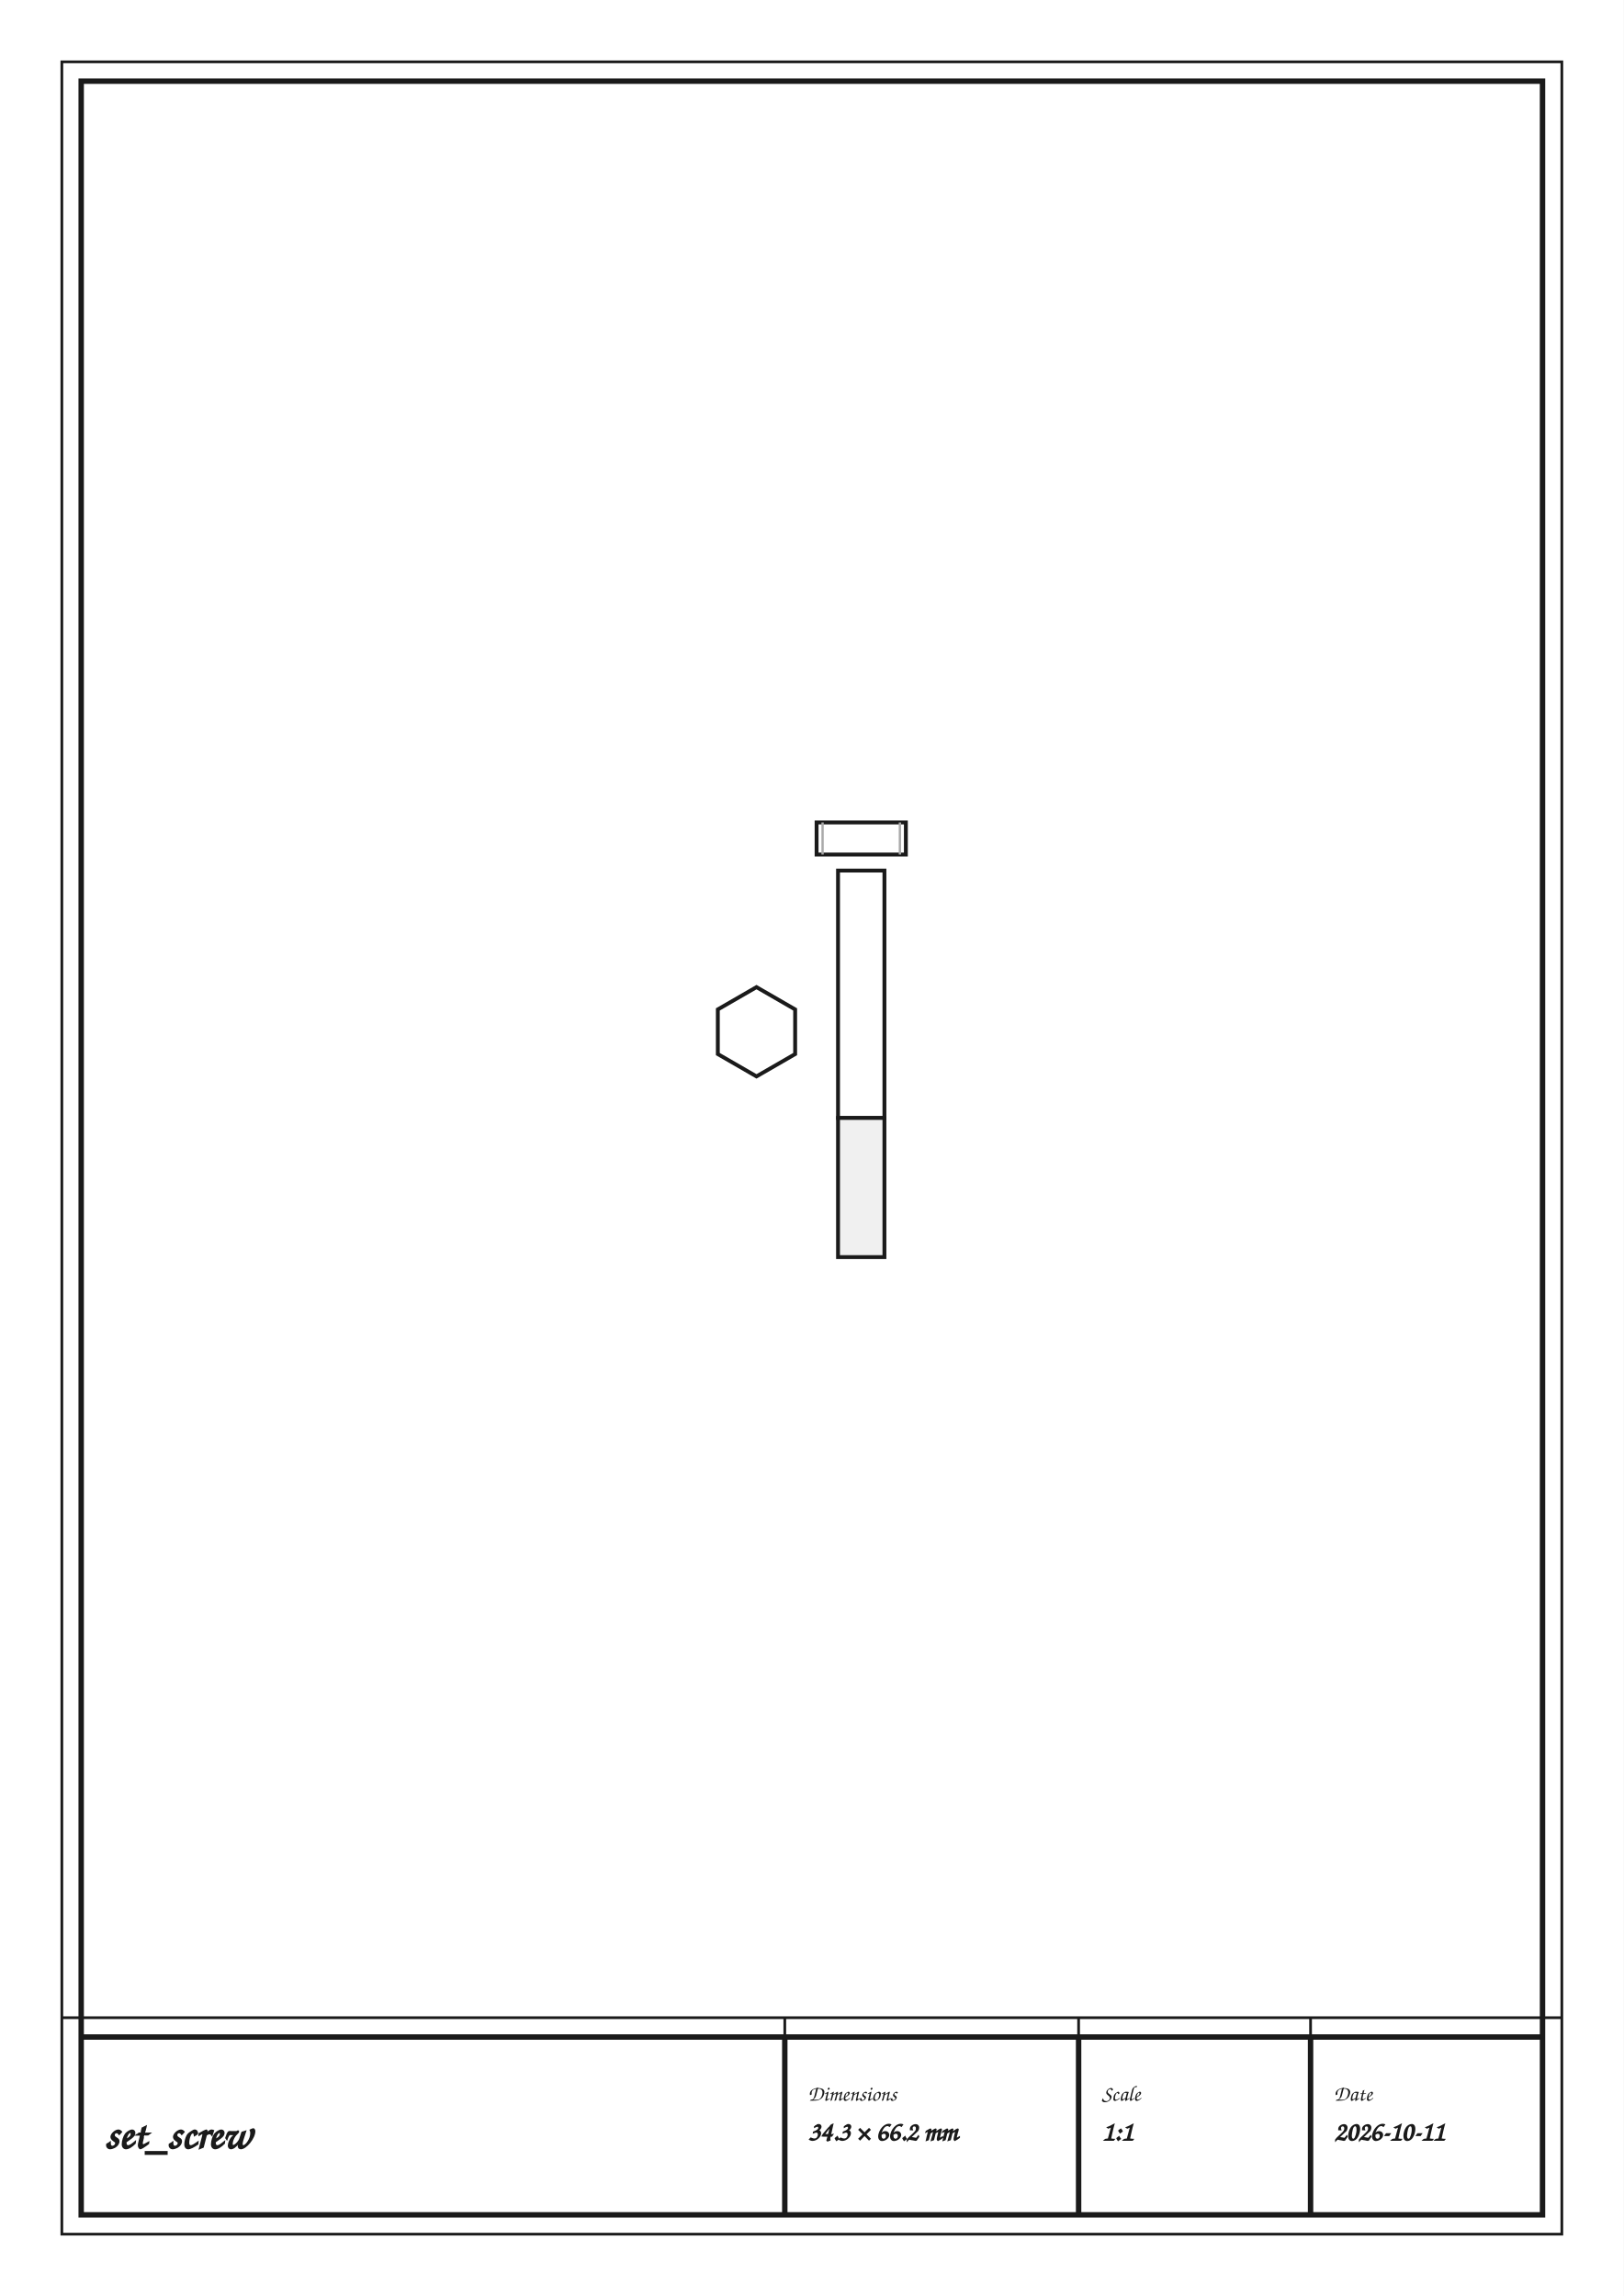
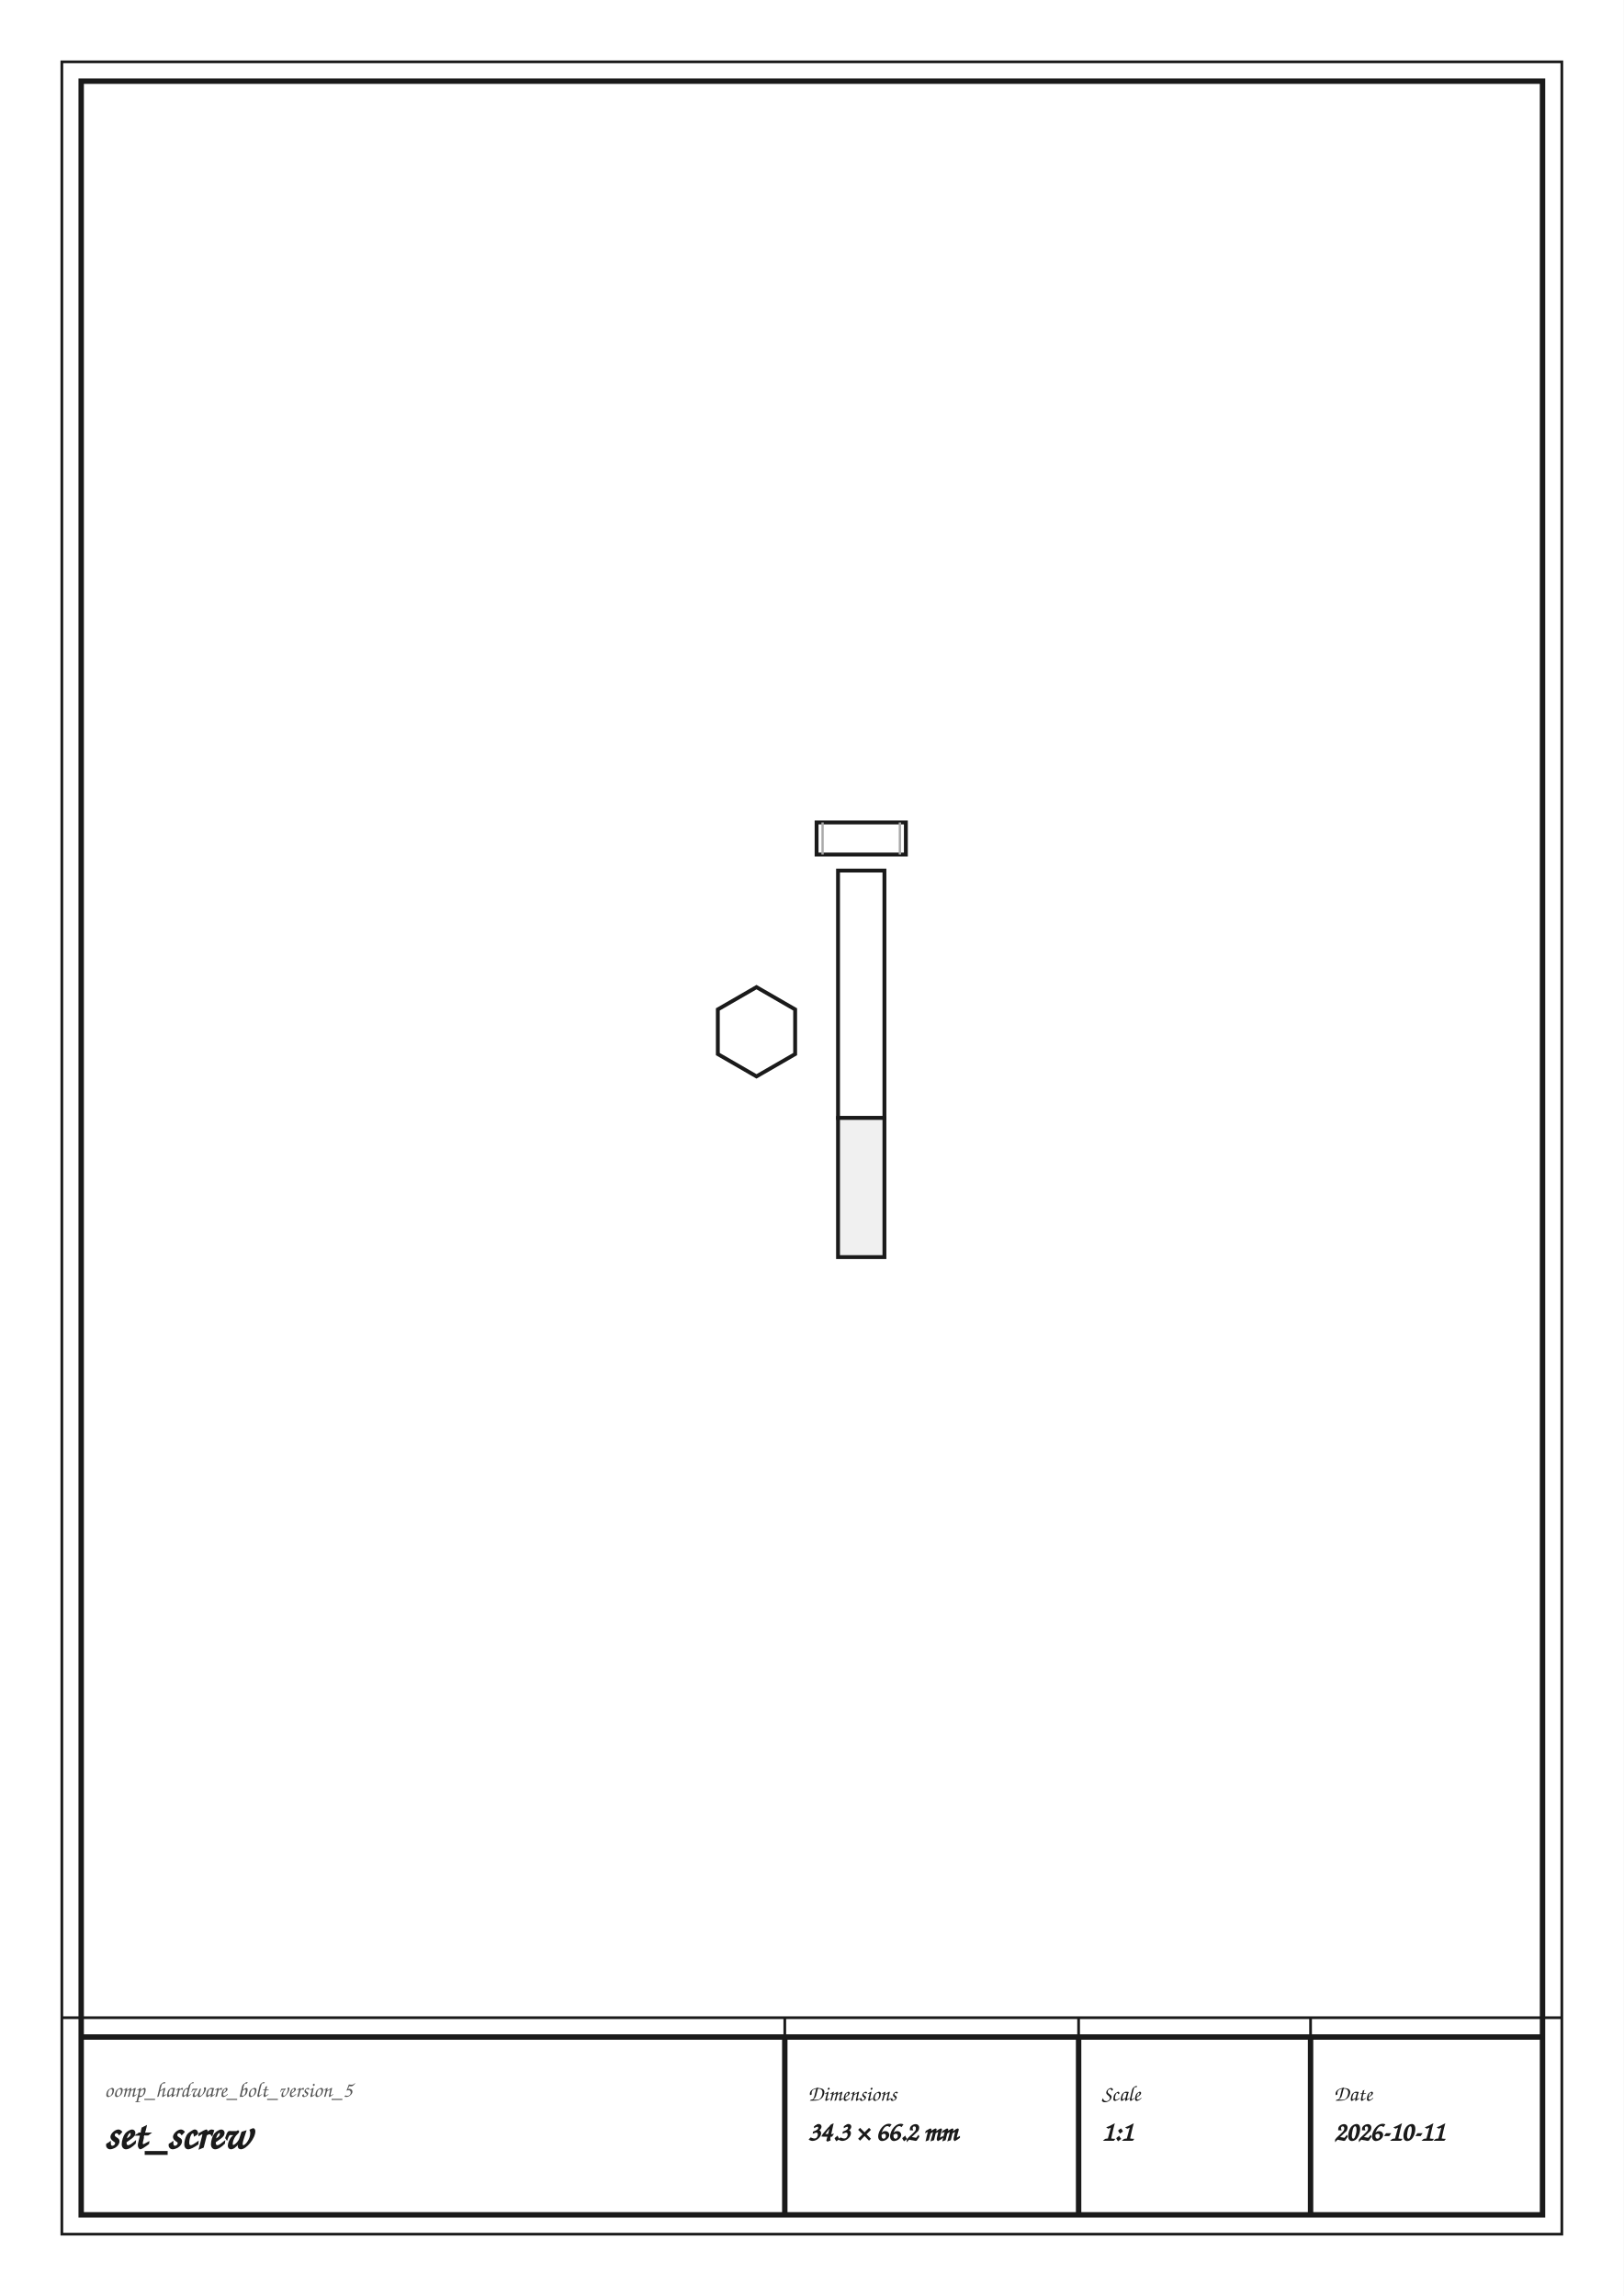
<svg xmlns="http://www.w3.org/2000/svg" width="210mm" height="297mm" viewBox="0 0 210 297">
  <rect x="0" y="0" width="210" height="297" fill="white" stroke="none" />
  <rect x="8" y="8" width="194" height="281" fill="none" stroke="#1A1A1A" stroke-width="0.35" />
  <rect x="10.5" y="10.5" width="189" height="276" fill="none" stroke="#1A1A1A" stroke-width="0.7" />
  <line x1="8" y1="261" x2="202" y2="261" stroke="#1A1A1A" stroke-width="0.35" />
  <line x1="10.5" y1="263.5" x2="199.5" y2="263.5" stroke="#1A1A1A" stroke-width="0.7" />
  <line x1="101.5" y1="261" x2="101.5" y2="286.5" stroke="#1A1A1A" stroke-width="0.35" />
  <line x1="101.5" y1="263.5" x2="101.5" y2="286.5" stroke="#1A1A1A" stroke-width="0.7" />
  <line x1="139.5" y1="261" x2="139.5" y2="286.5" stroke="#1A1A1A" stroke-width="0.35" />
  <line x1="139.5" y1="263.5" x2="139.5" y2="286.5" stroke="#1A1A1A" stroke-width="0.7" />
  <line x1="169.5" y1="261" x2="169.5" y2="286.5" stroke="#1A1A1A" stroke-width="0.35" />
  <line x1="169.5" y1="263.5" x2="169.5" y2="286.5" stroke="#1A1A1A" stroke-width="0.7" />
+   <text x="13.5" y="270.5" font-family="Swis721 Blk BT, comic sans ms" font-size="2.8" font-weight="normal" text-anchor="start" dominant-baseline="middle" fill="#555555" textLength="85" lengthAdjust="spacingAndGlyphs">oomp_hardware_bolt_version_5</text>
  <text x="13.5" y="276.5" font-family="Swis721 Blk BT, comic sans ms" font-size="5.5" font-weight="bold" text-anchor="start" dominant-baseline="middle" fill="#1A1A1A" textLength="85" lengthAdjust="spacingAndGlyphs">set_screw</text>
  <text x="104.5" y="271" font-family="Swis721 Blk BT, comic sans ms" font-size="2.8" font-weight="normal" text-anchor="start" dominant-baseline="middle" fill="#1A1A1A">Dimensions</text>
  <text x="104.5" y="276" font-family="Swis721 Blk BT, comic sans ms" font-size="3.5" font-weight="bold" text-anchor="start" dominant-baseline="middle" fill="#1A1A1A">34.3 × 66.2 mm</text>
  <text x="142.5" y="271" font-family="Swis721 Blk BT, comic sans ms" font-size="2.8" font-weight="normal" text-anchor="start" dominant-baseline="middle" fill="#1A1A1A">Scale</text>
  <text x="142.5" y="276" font-family="Swis721 Blk BT, comic sans ms" font-size="3.5" font-weight="bold" text-anchor="start" dominant-baseline="middle" fill="#1A1A1A">1:1</text>
  <text x="172.5" y="271" font-family="Swis721 Blk BT, comic sans ms" font-size="2.8" font-weight="normal" text-anchor="start" dominant-baseline="middle" fill="#1A1A1A">Date</text>
  <text x="172.5" y="276" font-family="Swis721 Blk BT, comic sans ms" font-size="3.5" font-weight="bold" text-anchor="start" dominant-baseline="middle" fill="#1A1A1A">2026-10-11</text>
  <g transform="translate(87.8397,101.3875) scale(1)">
    <polygon points="15,29.188 10,26.302 5,29.188 5,34.962 10,37.849 15,34.962" fill="none" stroke="#1A1A1A" stroke-width="0.5" />
    <rect x="17.773" y="5" width="11.547" height="4.15" fill="none" stroke="#1A1A1A" stroke-width="0.5" />
    <line x1="18.547" y1="9.15" x2="18.547" y2="5" fill="#333333" stroke="#AAAAAA" stroke-width="0.3" />
    <line x1="28.547" y1="9.15" x2="28.547" y2="5" fill="#333333" stroke="#AAAAAA" stroke-width="0.3" />
    <rect x="20.547" y="11.225" width="6" height="32" fill="none" stroke="#1A1A1A" stroke-width="0.5" />
    <rect x="20.547" y="43.225" width="6" height="18" fill="#F0F0F0" stroke="#1A1A1A" stroke-width="0.5" />
  </g>
</svg>
